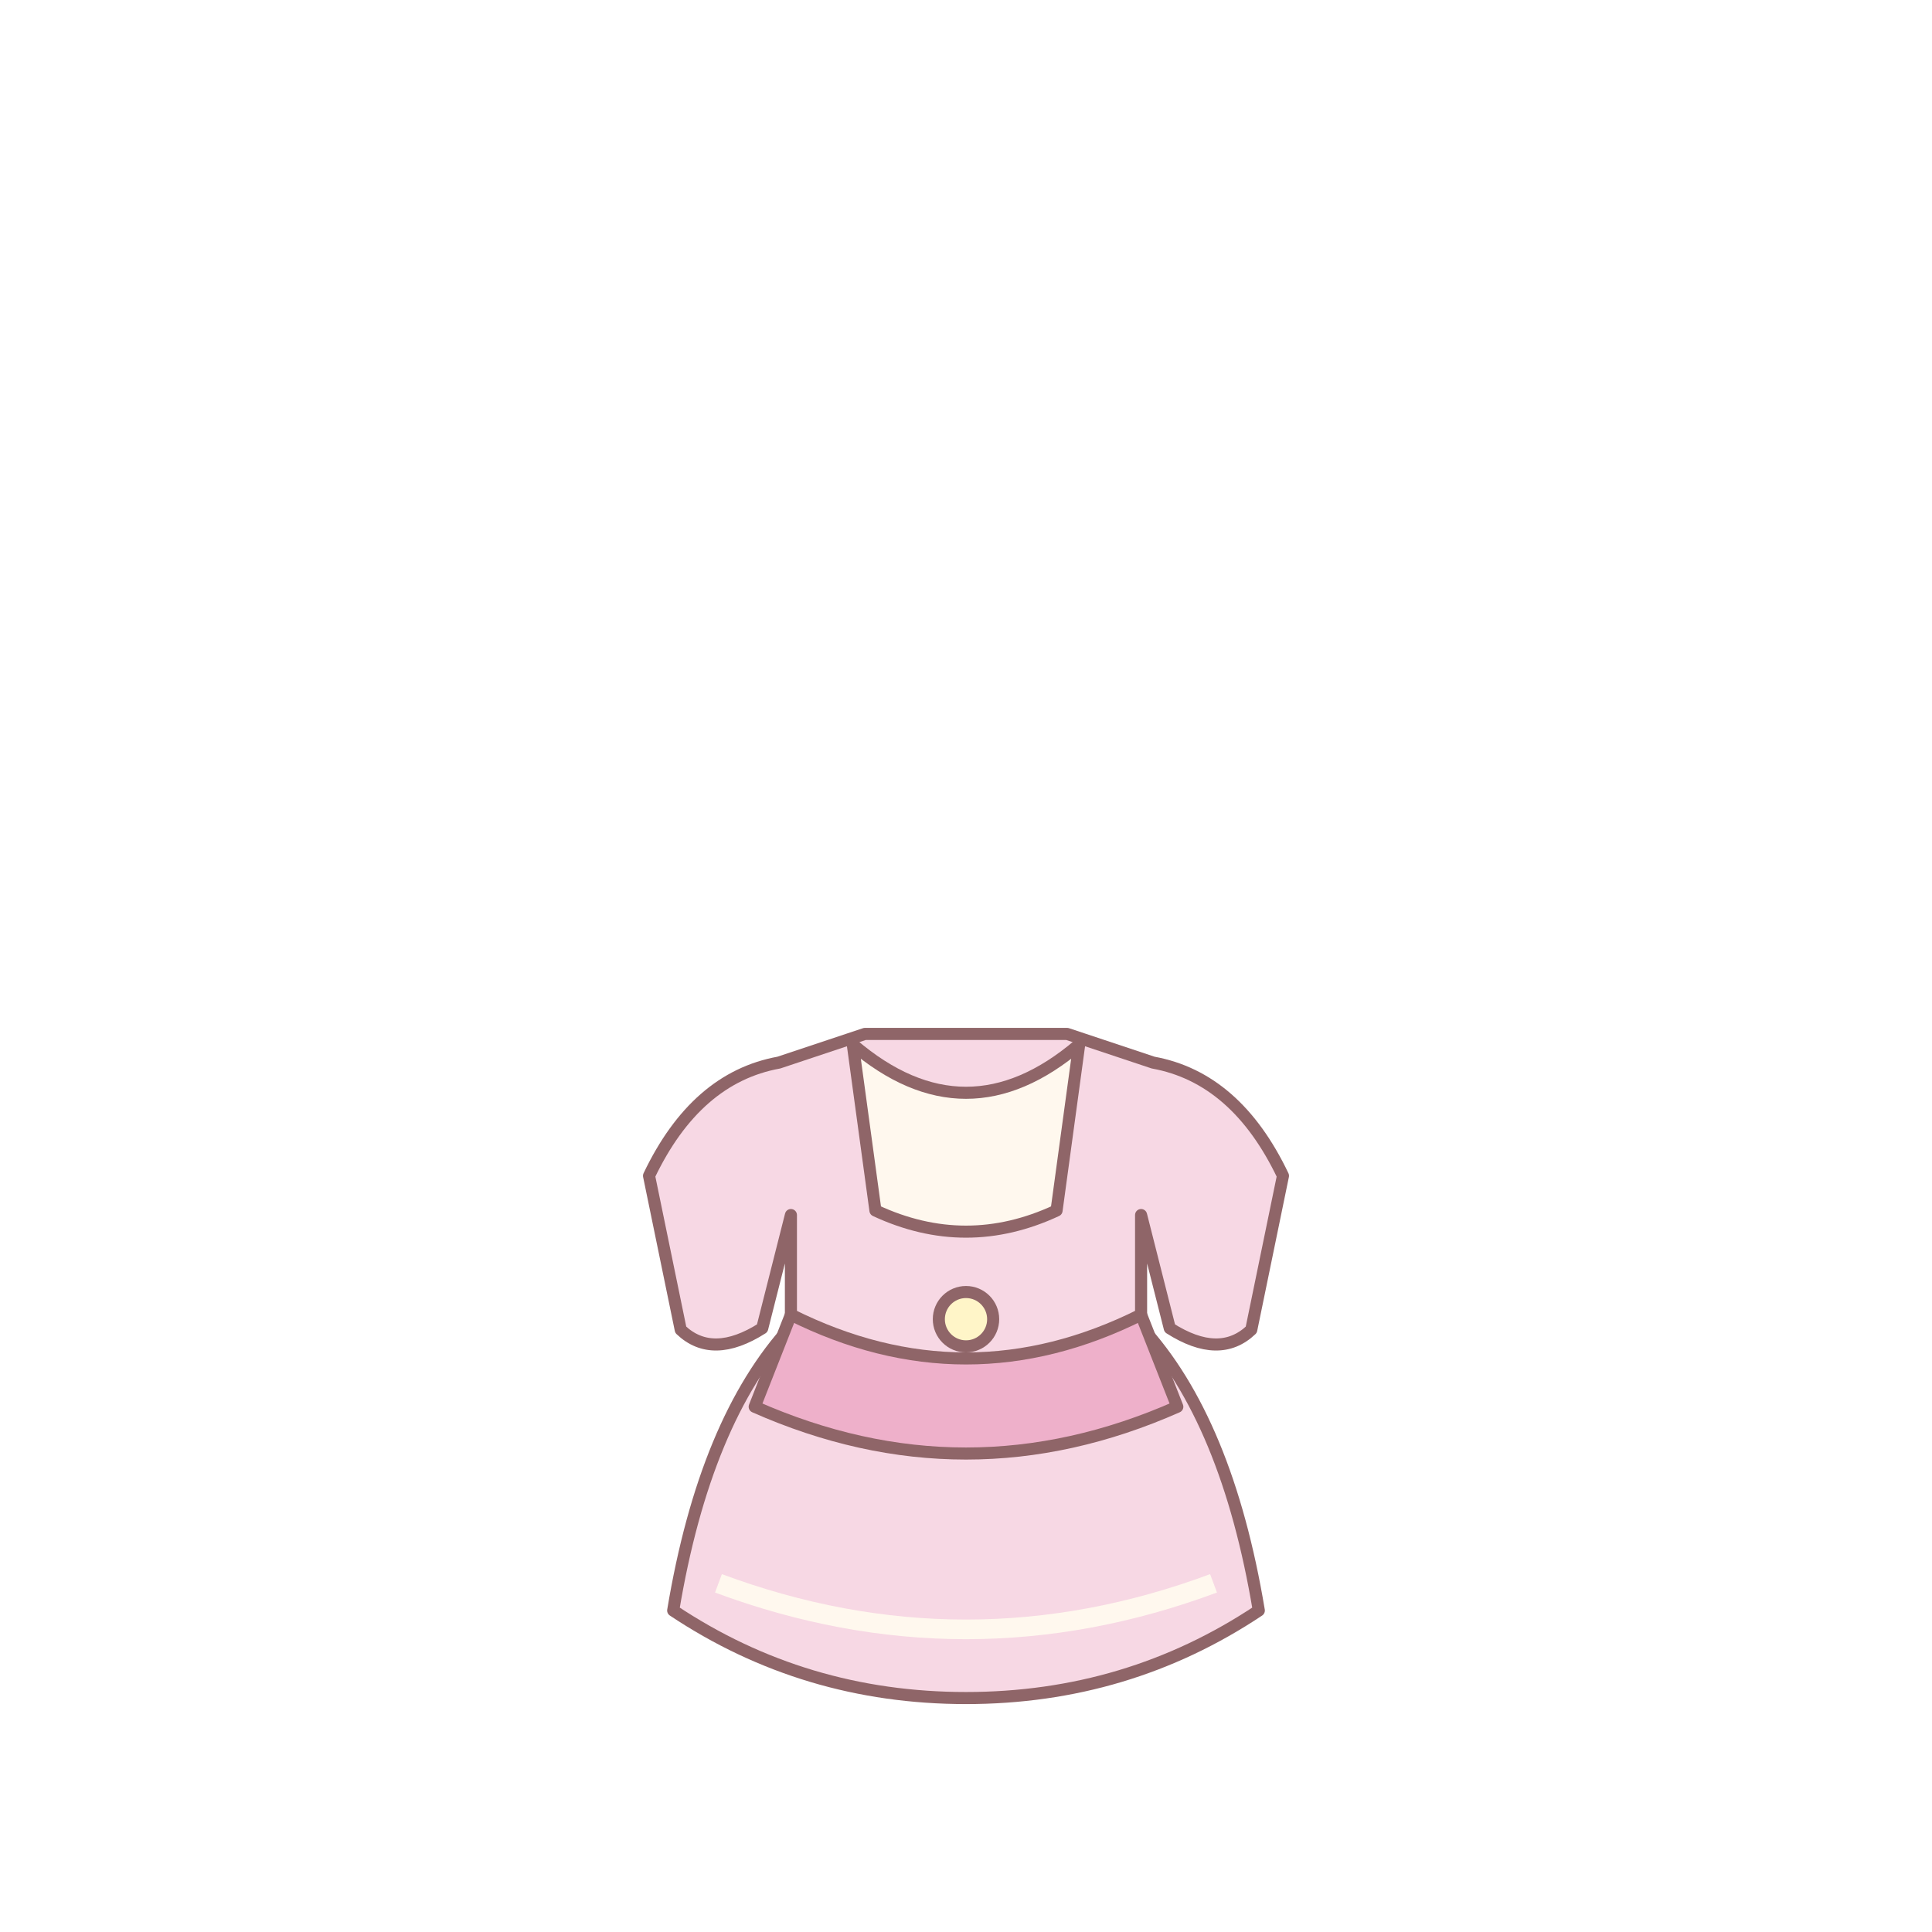
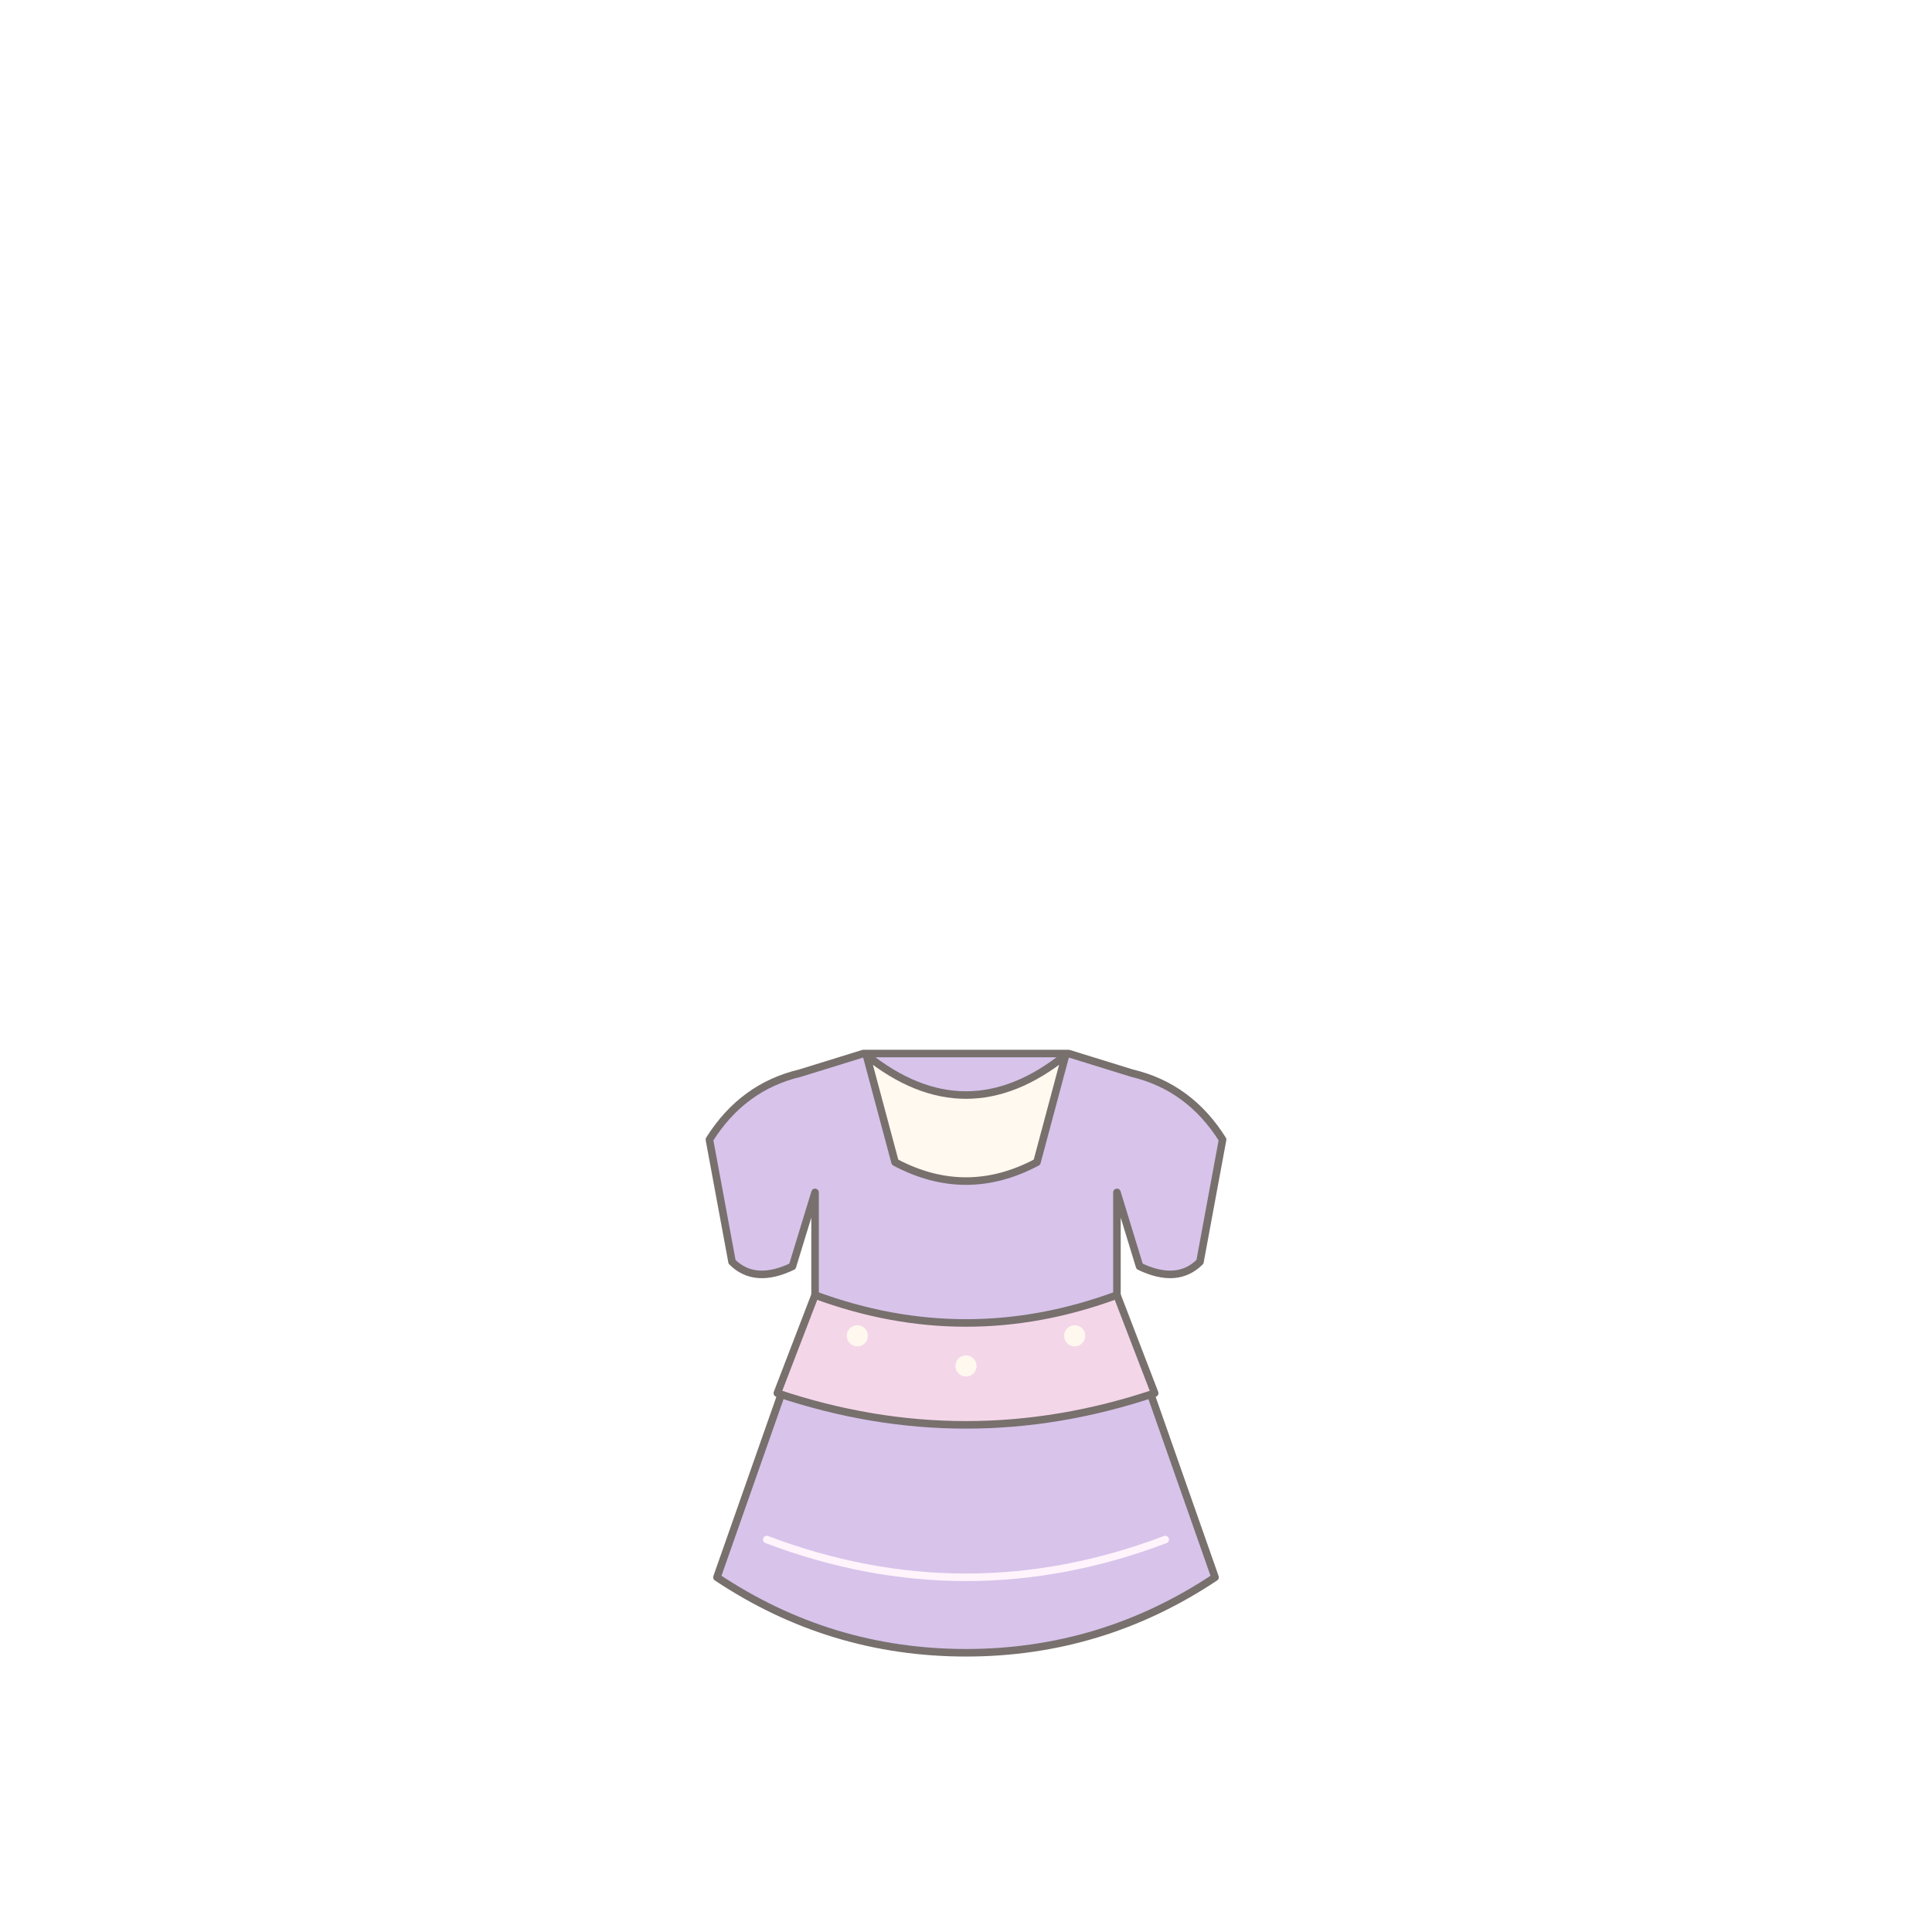
<svg xmlns="http://www.w3.org/2000/svg" viewBox="0 0 1280 1280">
-   <g stroke="#8f6568" stroke-width="8" stroke-linejoin="round">
-     <path fill="#f7d8e4" d="M516 704Q461 714 430 779L451 881Q472 901 505 880L524 805V879Q467 941 446 1067Q533 1125 640 1125Q747 1125 834 1067Q813 941 756 879V805L775 880Q808 901 829 881L850 779Q819 714 764 704L707 685H573Z" />
-     <path fill="#fff8ee" d="M565 692Q640 756 715 692L700 802Q640 830 580 802Z" />
-     <path fill="#eeb0ca" d="M524 871Q640 929 756 871L780 932Q640 994 500 932Z" />
-     <path fill="none" stroke="#fff8ee" stroke-width="13" d="M476 1049Q640 1110 804 1049" />
-     <circle cx="640" cy="874" r="18" fill="#fff5c8" />
+   <g stroke="#77706d" stroke-width="5" stroke-linecap="round" stroke-linejoin="round">
+     <path fill="#d8c3eb" d="M572 698L530 711Q492 720 470 755L485 836Q500 851 525 839L540 790V860L475 1045Q550 1095 640 1095Q730 1095 805 1045L740 860V790L755 839Q780 851 795 836L810 755Q788 720 750 711L708 698Z" />
+     <path fill="#fff9ef" d="M574 699Q640 752 706 699L687 770Q640 795 593 770Z" />
+     <path fill="#f4d6e9" d="M540 858Q640 895 740 858L765 923Q640 965 515 923Z" />
+     <path fill="none" stroke="#fff4fb" d="M508 1020Q640 1070 772 1020" />
+     <g fill="#fff8ef" stroke="none">
+       <circle cx="568" cy="885" r="7" />
+       <circle cx="640" cy="905" r="7" />
+       <circle cx="712" cy="885" r="7" />
+     </g>
  </g>
</svg>
